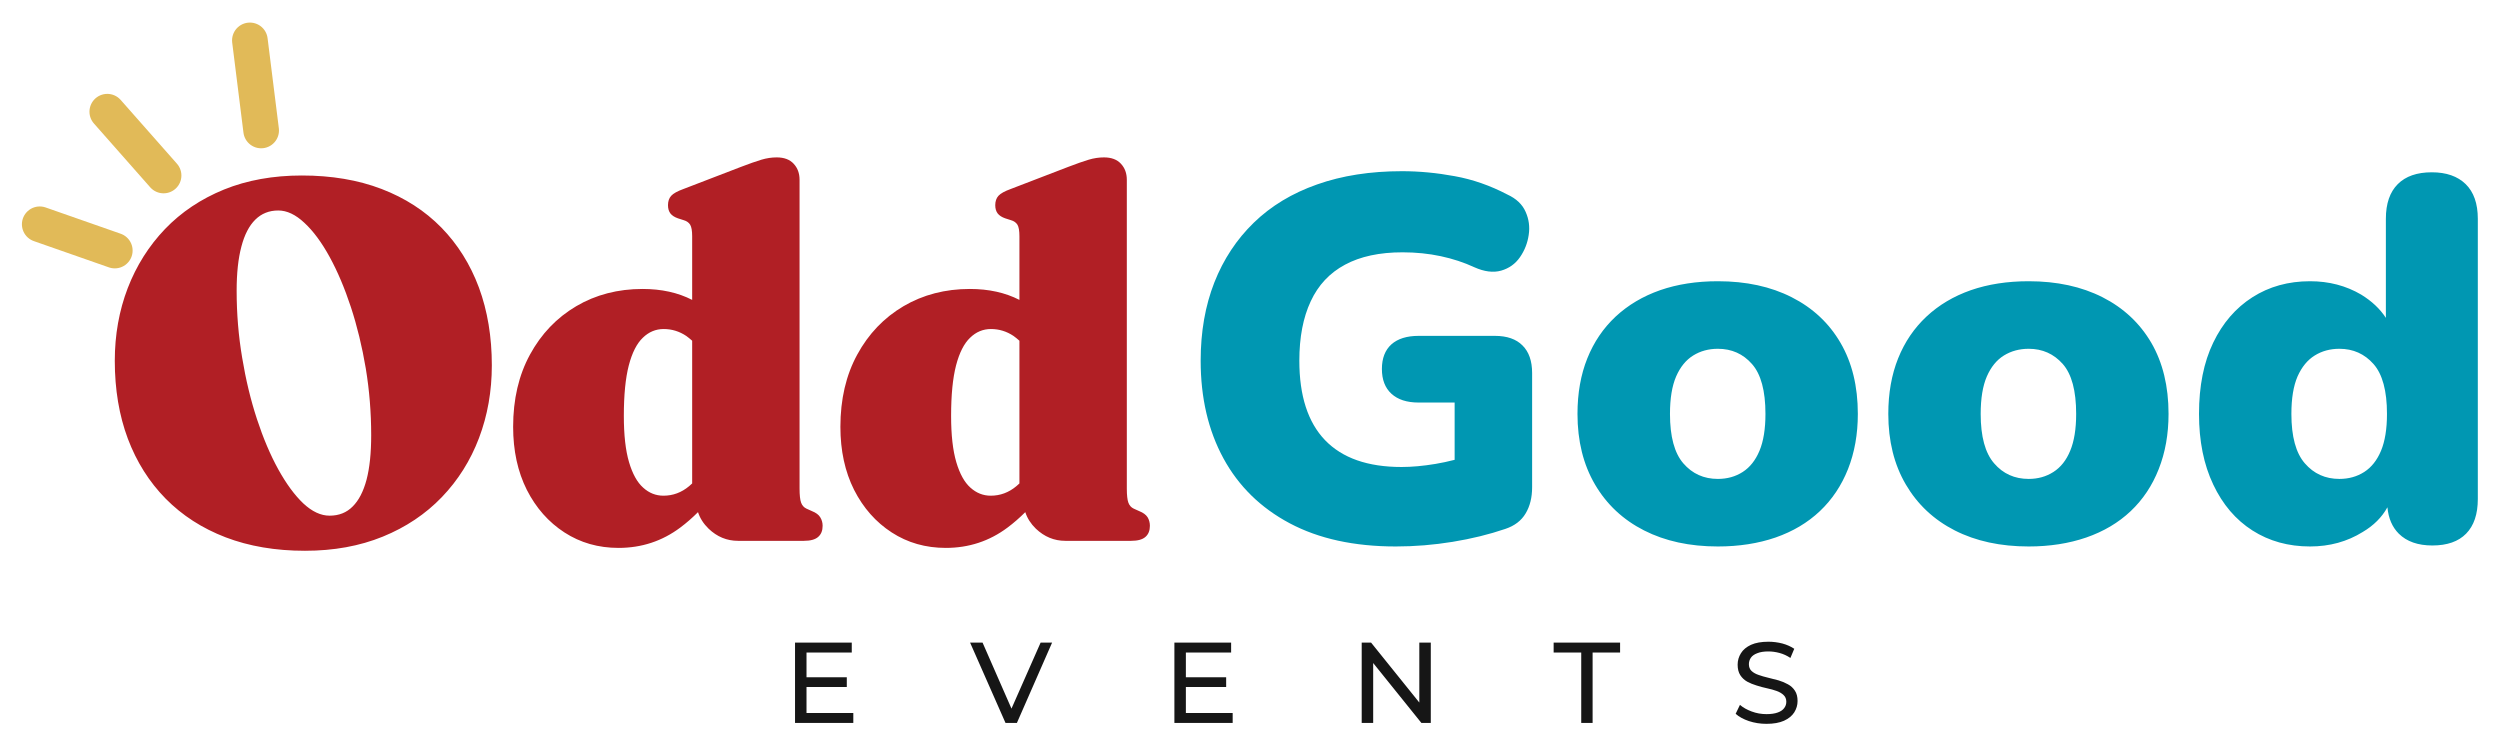
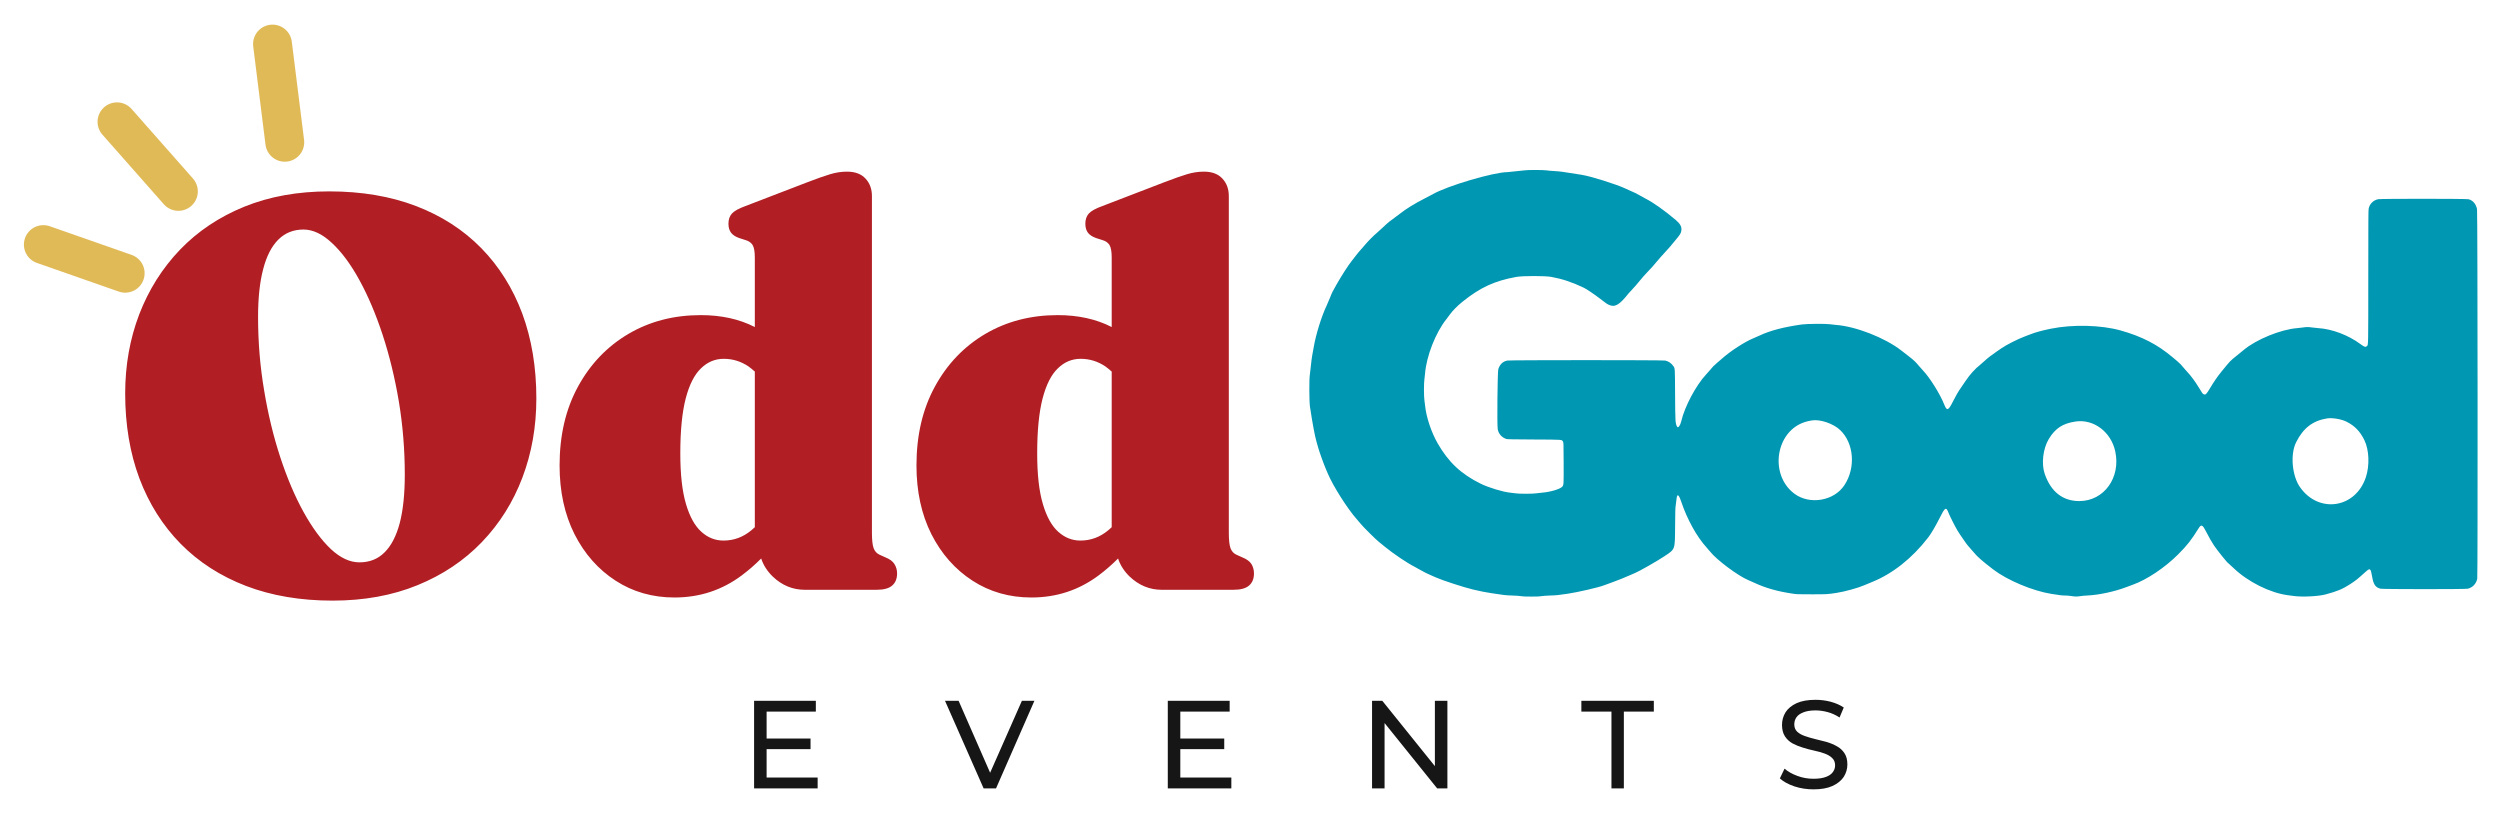
- <svg xmlns="http://www.w3.org/2000/svg" viewBox="-104 30 2265 675" role="img" aria-label="OddGood Events">
+ <svg xmlns="http://www.w3.org/2000/svg" viewBox="-104 30 2077 675" role="img" aria-label="OddGood Events">
  <line x1="-68.0" y1="233.2" x2="0.0" y2="257.0" stroke="#E1BA58" stroke-width="32.3" stroke-linecap="round" />
  <line x1="-6.8" y1="131.2" x2="44.2" y2="189.0" stroke="#E1BA58" stroke-width="32.3" stroke-linecap="round" />
  <line x1="122.4" y1="66.6" x2="132.6" y2="148.2" stroke="#E1BA58" stroke-width="32.3" stroke-linecap="round" />
  <path fill="#B11F25" d="M169.5 189Q209.8 189 241.7 201.2Q273.5 213.4 295.8 236.1Q318.1 258.9 329.9 290.5Q341.6 322.2 341.6 361Q341.6 396.2 330 426.8Q318.4 457.4 296.3 480.4Q274.2 503.4 242.8 516.2Q211.4 529 172.3 529Q132.3 529 100.4 516.8Q68.6 504.6 46.1 481.8Q23.7 459 11.8 427.4Q0 395.8 0 356.9Q0 321.7 11.7 291.1Q23.5 260.5 45.5 237.5Q67.6 214.5 99 201.7Q130.4 189 169.5 189M232.3 424.3Q232.3 393.5 227.4 363.8Q222.4 334.1 213.9 308.2Q205.4 282.4 194.6 262.7Q183.8 243 171.8 231.9Q159.9 220.7 148.1 220.7Q135.7 220.7 127.3 229Q118.9 237.3 114.7 253.4Q110.4 269.5 110.4 293.4Q110.4 324.5 115.4 354.1Q120.3 383.8 128.8 409.7Q137.3 435.6 148.1 455.2Q159 474.9 170.8 486.1Q182.7 497.2 194.6 497.2Q207.3 497.2 215.5 488.9Q223.8 480.7 228.1 464.6Q232.3 448.5 232.3 424.3M360.9 416.7Q360.9 379.2 376.2 351.2Q391.5 323.1 418.1 307.4Q444.6 291.8 478.2 291.8Q503.8 291.8 523.1 301.7L523.1 244Q523.1 236.6 521.3 233.6Q519.4 230.6 515.5 229.5L510.2 227.8Q505.6 226.2 503.4 223.4Q501.2 220.5 501.2 215.9Q501.2 210.6 504.1 207.4Q507 204.2 515.3 201.2L567.3 181.2Q578.8 176.8 585.8 174.7Q592.8 172.6 599.7 172.6Q609.8 172.6 615.1 178.4Q620.4 184.1 620.4 192.9L620.4 472.6Q620.4 481.6 621.8 485.4Q623.2 489.2 626.6 490.8L631.7 493.1Q637 495.2 639.1 498.6Q641.3 502.1 641.3 506.4Q641.3 512.9 637.3 516.4Q633.3 520 624.3 520L564.7 520Q549.5 520 538 509Q531.1 502.3 528.4 494Q520.6 501.8 512.3 508Q487.7 526.4 456.4 526.4Q429 526.4 407.4 512.4Q385.8 498.4 373.3 473.8Q360.9 449.1 360.9 416.7M523.1 468L523.1 338.7Q520.3 336.2 517.8 334.4Q508.4 328.1 497.3 328.1Q486.5 328.1 478.4 336Q470.2 343.8 465.7 361Q461.2 378.3 461.2 406.8Q461.2 432.8 465.9 448.7Q470.6 464.6 478.7 471.8Q486.7 479.1 497.1 479.1Q510 479.1 520.3 470.5Q521.7 469.4 523.1 468M657.4 416.7Q657.4 379.2 672.7 351.2Q688 323.1 714.6 307.4Q741.2 291.8 774.7 291.8Q800.3 291.8 819.6 301.7L819.6 244Q819.6 236.6 817.8 233.6Q815.9 230.6 812 229.5L806.7 227.8Q802.1 226.2 799.9 223.4Q797.7 220.5 797.7 215.9Q797.7 210.6 800.6 207.4Q803.5 204.2 811.8 201.2L863.8 181.2Q875.3 176.8 882.3 174.7Q889.3 172.6 896.2 172.6Q906.3 172.6 911.6 178.4Q916.9 184.1 916.9 192.9L916.9 472.6Q916.9 481.6 918.3 485.4Q919.7 489.2 923.1 490.8L928.2 493.1Q933.5 495.2 935.7 498.6Q937.8 502.1 937.8 506.4Q937.8 512.9 933.8 516.4Q929.8 520 920.8 520L861.2 520Q846.1 520 834.5 509Q827.6 502.3 824.9 494Q817.1 501.8 808.8 508Q784.2 526.4 752.9 526.4Q725.5 526.4 703.9 512.4Q682.3 498.4 669.8 473.8Q657.4 449.1 657.4 416.7M819.6 468L819.6 338.7Q816.8 336.2 814.3 334.4Q804.9 328.1 793.8 328.1Q783 328.1 774.9 336Q766.7 343.8 762.2 361Q757.7 378.3 757.7 406.8Q757.7 432.8 762.4 448.7Q767.1 464.6 775.2 471.8Q783.3 479.1 793.6 479.1Q806.5 479.1 816.8 470.5Q818.2 469.4 819.6 468" />
-   <path fill="#0097B2" d="M1160.6 525.1Q1104 525.1 1064.5 504.1Q1025 483.1 1004.4 445.2Q983.8 407.3 983.8 356.8Q983.8 317.5 996.2 285.9Q1008.6 254.4 1032 231.7Q1055.4 209 1089.3 197.1Q1123.2 185.1 1166.2 185.1Q1189.6 185.1 1213.9 189.6Q1238.3 194 1261.6 206.2Q1273.8 211.8 1278.2 221.9Q1282.7 231.9 1281 242.9Q1279.4 253.9 1273.1 263Q1266.8 272.1 1256 275.2Q1245.3 278.2 1231.7 272.1Q1217.7 265.6 1201.3 262.1Q1184.9 258.6 1166.7 258.6Q1135.4 258.6 1114.6 269.8Q1093.7 281 1083.5 303Q1073.2 325 1073.2 356.8Q1073.2 404.5 1096.5 428.8Q1119.9 453.1 1165.8 453.1Q1179.8 453.1 1196.6 450.3Q1205 448.9 1213.9 446.6L1213.9 394.7L1181.2 394.7Q1165.3 394.7 1156.6 386.7Q1148 378.8 1148 364.3Q1148 349.8 1156.6 342Q1165.3 334.3 1181.2 334.3L1250.4 334.3Q1266.8 334.3 1275.4 343Q1284.1 351.6 1284.1 368L1284.1 471.4Q1284.1 485.4 1278.2 495.2Q1272.4 505 1259.8 509.2Q1237.8 516.7 1212.1 520.9Q1186.3 525.1 1160.6 525.1M1452.4 525.1Q1414.1 525.1 1385.6 510.6Q1357 496.1 1341.1 469Q1325.2 441.9 1325.2 405Q1325.2 376.9 1334.1 354.7Q1343 332.5 1359.8 316.8Q1376.7 301.1 1400.1 292.9Q1423.5 284.8 1452.4 284.8Q1490.8 284.8 1519.3 299.3Q1547.9 313.8 1563.5 340.6Q1579.2 367.5 1579.2 405Q1579.2 432.5 1570.3 455Q1561.4 477.4 1544.8 493.1Q1528.2 508.8 1504.6 517Q1481 525.1 1452.4 525.1M1452.4 463.9Q1465.1 463.9 1474.9 457.6Q1484.7 451.3 1490.1 438.4Q1495.5 425.5 1495.5 405Q1495.5 373.6 1483.3 359.8Q1471.2 346 1452.4 346Q1439.8 346 1430 352.1Q1420.2 358.2 1414.6 371Q1409 383.9 1409 405Q1409 435.8 1421.1 449.8Q1433.3 463.9 1452.4 463.9M1734 525.1Q1695.6 525.1 1667.1 510.6Q1638.6 496.1 1622.7 469Q1606.8 441.9 1606.8 405Q1606.8 376.9 1615.7 354.7Q1624.6 332.5 1641.4 316.8Q1658.2 301.1 1681.6 292.9Q1705 284.8 1734 284.8Q1772.3 284.8 1800.9 299.3Q1829.4 313.8 1845.1 340.6Q1860.7 367.5 1860.7 405Q1860.7 432.5 1851.8 455Q1843 477.4 1826.4 493.1Q1809.8 508.8 1786.1 517Q1762.5 525.1 1734 525.1M1734 463.9Q1746.6 463.9 1756.4 457.6Q1766.3 451.3 1771.6 438.4Q1777 425.5 1777 405Q1777 373.6 1764.9 359.8Q1752.7 346 1734 346Q1721.4 346 1711.5 352.1Q1701.7 358.2 1696.1 371Q1690.5 383.9 1690.5 405Q1690.5 435.8 1702.7 449.8Q1714.8 463.9 1734 463.9M1988.9 525.1Q1959.4 525.1 1936.7 510.6Q1914 496.1 1901.2 469Q1888.3 441.9 1888.3 405Q1888.3 367.1 1901.2 340.4Q1914 313.8 1936.7 299.3Q1959.4 284.8 1988.9 284.8Q2014.6 284.8 2035.2 296.9Q2049.7 305.8 2057.6 318L2057.6 228.2Q2057.6 207.6 2068.4 196.8Q2079.1 186.1 2099.2 186.1Q2118.9 186.1 2129.9 196.8Q2140.9 207.6 2140.9 228.2L2140.9 482.1Q2140.9 502.7 2130.3 513.5Q2119.8 524.2 2099.7 524.2Q2080.1 524.2 2069.3 513.5Q2060.4 504.6 2059 489.6Q2051.5 503.2 2036.6 512Q2015.5 525.1 1988.9 525.1M2015.5 463.9Q2028.2 463.9 2038 457.6Q2047.8 451.3 2053.2 438.4Q2058.6 425.5 2058.6 405Q2058.6 373.6 2046.4 359.8Q2034.2 346 2015.5 346Q2002.9 346 1993.1 352.1Q1983.3 358.2 1977.6 371Q1972 383.9 1972 405Q1972 435.8 1984.2 449.8Q1996.4 463.9 2015.5 463.9" />
-   <path fill="#161616" d="M669.1 685L616.3 685L616.3 612.2L667.7 612.2L667.7 621.2L626.7 621.2L626.7 643.6L663.2 643.6L663.2 652.4L626.7 652.4L626.7 676L669.1 676L669.1 685M817.3 685L807 685L774.9 612.2L786.2 612.2L812.4 672L838.8 612.2L849.2 612.2L817.3 685M1012.8 685L960 685L960 612.2L1011.4 612.2L1011.4 621.2L970.4 621.2L970.4 643.6L1006.9 643.6L1006.9 652.4L970.4 652.4L970.4 676L1012.8 676L1012.8 685M1140.1 685L1129.7 685L1129.7 612.2L1138.2 612.2L1181.9 666.5L1181.9 612.2L1192.3 612.2L1192.3 685L1183.8 685L1140.1 630.7L1140.1 685M1338.9 685L1328.6 685L1328.6 621.2L1303.6 621.2L1303.6 612.2L1363.8 612.2L1363.8 621.2L1338.9 621.2L1338.9 685M1496.4 685.8Q1488.1 685.8 1480.5 683.3Q1472.9 680.7 1468.5 676.7L1472.4 668.6Q1476.5 672.2 1483 674.6Q1489.4 677 1496.4 677Q1502.7 677 1506.7 675.5Q1510.6 674.1 1512.5 671.5Q1514.4 669 1514.4 665.8Q1514.4 662 1511.9 659.7Q1509.5 657.4 1505.6 656Q1501.7 654.6 1497 653.6Q1492.3 652.6 1487.6 651.1Q1482.9 649.7 1479 647.6Q1475.1 645.4 1472.7 641.7Q1470.3 638 1470.3 632.2Q1470.3 626.6 1473.3 621.8Q1476.2 617.1 1482.4 614.2Q1488.6 611.4 1498.2 611.4Q1504.5 611.4 1510.8 613Q1517 614.7 1521.6 617.8L1518.1 626.1Q1513.5 623 1508.3 621.6Q1503.1 620.2 1498.2 620.2Q1492 620.2 1488.1 621.8Q1484.1 623.3 1482.3 625.9Q1480.5 628.5 1480.5 631.8Q1480.5 635.6 1482.9 637.9Q1485.4 640.2 1489.3 641.5Q1493.2 642.9 1497.9 644Q1502.5 645.1 1507.3 646.4Q1512 647.8 1515.9 650Q1519.8 652.1 1522.2 655.8Q1524.6 659.4 1524.6 665.1Q1524.6 670.6 1521.6 675.4Q1518.6 680.1 1512.3 683Q1506 685.8 1496.4 685.8" />
+   <path fill="#0097B2" fill-rule="evenodd" transform="translate(974.96 162.34) scale(0.22193)" d="M 843.500 41.568 C 839.650 42.307, 829.750 43.367, 821.500 43.924 C 813.250 44.482, 802.225 45.623, 797 46.462 C 791.775 47.300, 785.094 47.989, 782.153 47.993 C 730.068 48.062, 556.151 99.399, 502 130.689 C 496.225 134.026, 481.550 141.732, 469.389 147.813 C 437.118 163.950, 399.871 186.880, 380.500 202.535 C 376.650 205.647, 369 211.384, 363.500 215.285 C 342.483 230.190, 333.016 237.907, 318.496 251.969 C 310.243 259.961, 298.993 270.173, 293.496 274.663 C 281.837 284.185, 256.993 309.197, 248.464 320 C 245.208 324.125, 238.524 331.775, 233.612 337 C 228.701 342.225, 220.078 352.575, 214.451 360 C 208.825 367.425, 201.665 376.650, 198.540 380.500 C 185.915 396.057, 162.311 432.673, 141.581 468.860 C 126.621 494.974, 125.461 497.319, 116.939 518.653 C 113.021 528.462, 107.571 541.216, 104.829 546.994 C 85.540 587.642, 64.870 653.783, 56.543 701.500 C 54.623 712.500, 51.929 727.350, 50.556 734.500 C 49.182 741.650, 48.042 749.300, 48.022 751.500 C 48.002 753.700, 47.308 759.775, 46.479 765 C 45.650 770.225, 44.532 780.125, 43.994 787 C 43.457 793.875, 42.339 803.325, 41.510 808 C 38.921 822.599, 39.334 907.125, 42.083 925.500 C 51.349 987.417, 60.391 1035.909, 66.668 1057.348 C 68.625 1064.032, 71.267 1073.325, 72.540 1078 C 76.851 1093.830, 92.704 1138.285, 100.714 1157 C 102.714 1161.675, 106.234 1170, 108.535 1175.500 C 128.430 1223.048, 183.720 1310.114, 218.398 1348.500 C 222.373 1352.900, 228.486 1360.100, 231.982 1364.500 C 240.743 1375.526, 286.225 1420.836, 298.829 1431.094 C 304.510 1435.717, 314.860 1444.176, 321.829 1449.891 C 354.192 1476.432, 406.208 1511.504, 433.860 1525.429 C 437.569 1527.297, 445.980 1531.955, 452.552 1535.779 C 466.985 1544.179, 482.422 1551.997, 492.403 1555.961 C 496.462 1557.574, 506.019 1561.784, 513.641 1565.318 C 535.918 1575.646, 619.410 1602.837, 652.500 1610.541 C 685.269 1618.169, 694.601 1620.019, 722.500 1624.411 C 767.234 1631.454, 774.770 1632.296, 800 1633.064 C 814.387 1633.502, 826.796 1634.403, 832 1635.388 C 838.625 1636.642, 847.118 1636.997, 870.500 1636.997 C 893.882 1636.997, 902.375 1636.642, 909 1635.388 C 914.204 1634.403, 926.613 1633.502, 941 1633.064 C 964.097 1632.361, 972.577 1631.500, 1006.500 1626.414 C 1046.233 1620.457, 1121.879 1602.948, 1142.988 1594.823 C 1148.770 1592.597, 1160.925 1588.173, 1170 1584.991 C 1190.721 1577.726, 1228.166 1562.735, 1242.088 1556.131 C 1247.911 1553.368, 1256.236 1549.701, 1260.588 1547.981 C 1274.706 1542.402, 1342.289 1503.839, 1367.731 1486.845 C 1410.379 1458.359, 1408.322 1463.974, 1409.068 1374 C 1409.536 1317.580, 1409.918 1303.913, 1411.232 1296.500 C 1412.110 1291.550, 1413.285 1282.294, 1413.844 1275.932 C 1416.123 1249.964, 1421.899 1251.827, 1431.987 1281.783 C 1454.506 1348.655, 1490.726 1413.878, 1527.643 1454.033 C 1531.452 1458.176, 1537.222 1464.926, 1540.466 1469.033 C 1564.882 1499.944, 1645.267 1559.769, 1683.762 1575.677 C 1689.424 1578.016, 1699.331 1582.394, 1705.778 1585.404 C 1747.188 1604.737, 1791.625 1617.443, 1846.622 1625.675 C 1865.500 1628.500, 1865.500 1628.500, 1920.500 1628.500 C 1978.922 1628.500, 1978.483 1628.526, 2014.655 1622.960 C 2044.846 1618.314, 2095.096 1604.346, 2118.022 1594.226 C 2124.335 1591.440, 2136.445 1586.393, 2144.934 1583.012 C 2222.799 1551.995, 2296.329 1493.828, 2356.687 1415.500 C 2367.447 1401.537, 2385.160 1371.440, 2399.063 1343.500 C 2419.973 1301.475, 2423.662 1299.497, 2433.329 1325.129 C 2436.972 1334.790, 2458.033 1376.359, 2465.861 1389.339 C 2472.070 1399.634, 2476.591 1406.345, 2498.100 1437.193 C 2501.434 1441.974, 2508.295 1450.299, 2513.347 1455.693 C 2518.400 1461.087, 2525.201 1468.875, 2528.461 1473 C 2539.456 1486.909, 2560.116 1504.977, 2599.633 1535.240 C 2652.752 1575.920, 2747.829 1615.855, 2818 1626.960 C 2850.689 1632.133, 2857.904 1633, 2868.315 1633.007 C 2874.467 1633.011, 2883.775 1633.700, 2889 1634.538 C 2905.580 1637.197, 2913.715 1637.420, 2924.565 1635.511 C 2930.029 1634.550, 2942.375 1633.412, 2952 1632.982 C 2995.979 1631.020, 3055.527 1618.108, 3100.500 1600.783 C 3107.650 1598.028, 3117.311 1594.428, 3121.969 1592.782 C 3174.464 1574.230, 3242.393 1528.856, 3292.125 1479.125 C 3326.020 1445.230, 3341.755 1425.163, 3369.279 1380.731 C 3378.834 1365.306, 3384.068 1368.017, 3397.785 1395.500 C 3406.586 1413.133, 3418.201 1433.487, 3426.304 1445.475 C 3439.784 1465.420, 3477.327 1512, 3479.922 1512 C 3480.351 1512, 3489.096 1520.085, 3499.355 1529.967 C 3553.190 1581.820, 3637.358 1623.769, 3704 1631.960 C 3708.675 1632.535, 3718.125 1633.791, 3725 1634.752 C 3756.414 1639.144, 3816.253 1636.288, 3843.500 1629.095 C 3887.262 1617.544, 3908.672 1608.574, 3937.036 1589.911 C 3959.662 1575.023, 3960.081 1574.687, 3995.699 1542.820 C 4010.800 1529.308, 4013.108 1531.277, 4018.386 1562.173 C 4023.470 1591.934, 4030.781 1602.582, 4049.470 1607.450 C 4058.014 1609.676, 4365.662 1609.779, 4376.131 1607.560 C 4393.966 1603.779, 4408.017 1589.108, 4411.909 1570.201 C 4414.140 1559.365, 4413.350 197.323, 4411.106 186.453 C 4407.147 167.268, 4395.558 153.725, 4379.530 149.550 C 4370.983 147.324, 4051.343 147.220, 4040.869 149.440 C 4022.762 153.278, 4009.288 166.710, 4005.469 184.730 C 4004.246 190.505, 4004.032 227.905, 4004.017 439.201 C 4003.999 704.474, 4004.187 694.982, 3998.845 699.477 C 3993.372 704.083, 3989.654 702.924, 3975.032 692.055 C 3929.622 658.300, 3868.799 635.257, 3816.500 631.994 C 3808.250 631.479, 3797.675 630.371, 3793 629.530 C 3782.229 627.595, 3770.846 627.587, 3760 629.509 C 3755.325 630.337, 3745.650 631.454, 3738.500 631.991 C 3677.154 636.597, 3584.234 674.458, 3537.500 713.889 C 3534.200 716.674, 3522.725 726.034, 3512 734.690 C 3485.660 755.948, 3488.689 752.778, 3453.677 795.758 C 3439.024 813.747, 3425.606 833.228, 3411.496 857 C 3397.873 879.951, 3394.751 882.874, 3387.524 879.444 C 3383.986 877.766, 3381.754 874.661, 3369.954 855 C 3356.690 832.900, 3340.799 811.232, 3327.419 797 C 3322.507 791.775, 3316.702 785.250, 3314.519 782.500 C 3305.515 771.159, 3298.254 763.537, 3289.624 756.371 C 3284.606 752.204, 3276.675 745.544, 3272 741.571 C 3215.528 693.581, 3155.639 662.695, 3076.177 640.584 C 3003.292 620.304, 2897.636 617.652, 2816.500 634.068 C 2781.938 641.061, 2756.640 648.036, 2737 655.988 C 2733.975 657.213, 2725.650 660.376, 2718.500 663.018 C 2692.336 672.685, 2647.915 695.231, 2630 707.935 C 2624.775 711.640, 2616.450 717.382, 2611.500 720.694 C 2595.918 731.121, 2578.828 744.310, 2569.500 753.109 C 2564.550 757.778, 2556.900 764.485, 2552.500 768.014 C 2530.982 785.271, 2512.932 805.155, 2496.701 829.484 C 2491.191 837.743, 2483.645 848.775, 2479.932 854 C 2469.577 868.574, 2460.234 884.642, 2448.145 908.668 C 2431.862 941.027, 2426.414 942.836, 2417.016 919 C 2401.491 879.627, 2362.934 817.690, 2337.160 790.724 C 2331.260 784.551, 2323.779 776.125, 2320.536 772 C 2311.447 760.438, 2300.977 750.593, 2283.500 737.177 C 2274.700 730.421, 2262.325 720.849, 2256 715.905 C 2194.827 668.088, 2085.384 625.334, 2010.415 619.965 C 2003.769 619.489, 1994.094 618.382, 1988.915 617.506 C 1975.195 615.184, 1902.168 615.719, 1884 618.274 C 1815.127 627.961, 1765.334 641.012, 1724.884 659.979 C 1717.796 663.303, 1708.543 667.394, 1704.322 669.071 C 1670.700 682.427, 1614.613 718.785, 1582.445 748.076 C 1578.565 751.609, 1570.793 758.269, 1565.173 762.875 C 1555.542 770.770, 1547.572 779.016, 1538.473 790.500 C 1536.295 793.250, 1530.493 799.775, 1525.581 805 C 1487.399 845.613, 1444.630 926.073, 1432.027 981 C 1428.323 997.142, 1420.004 1007.776, 1416.453 1000.908 C 1409.909 988.254, 1409.656 984.182, 1409.045 881.500 C 1408.421 776.804, 1408.845 783.447, 1402.163 773.739 C 1394.986 763.311, 1384.151 755.988, 1372.131 753.440 C 1362.187 751.333, 790.801 751.335, 780.856 753.443 C 764.099 756.995, 753.441 767.116, 747.264 785.343 C 744.191 794.412, 742.245 993.444, 745.065 1010.320 C 747.950 1027.587, 760.050 1041.308, 777.500 1047.102 C 780.672 1048.155, 802.102 1048.540, 881 1048.965 C 992.853 1049.566, 984.291 1048.931, 989.319 1057 C 991.500 1060.500, 991.500 1060.500, 991.813 1136 C 992.152 1217.776, 992.083 1219.017, 986.870 1225.341 C 979.364 1234.447, 942.116 1245.608, 911.298 1247.985 C 904.259 1248.527, 894.225 1249.650, 889 1250.479 C 875.770 1252.578, 825.344 1252.589, 812 1250.496 C 806.775 1249.676, 797.325 1248.506, 791 1247.896 C 764.652 1245.355, 710.744 1228.935, 681.500 1214.542 C 607.985 1178.360, 560.571 1133.866, 520.012 1063 C 496.115 1021.246, 477.212 964.281, 473.056 921.500 C 472.469 915.450, 471.319 906.225, 470.501 901 C 468.411 887.648, 468.425 837.215, 470.521 824 C 471.350 818.775, 472.468 808.875, 473.005 802 C 478.072 737.161, 512.653 648.812, 552.465 599 C 556.201 594.325, 562.437 586, 566.323 580.500 C 576.030 566.760, 594.333 548.365, 614 532.583 C 680.317 479.368, 733.586 454.907, 815 440.284 C 839.059 435.963, 922.085 435.977, 946 440.306 C 986.676 447.669, 1024.120 460.194, 1067.917 481.085 C 1076.980 485.408, 1107.283 505.809, 1126.112 520.264 C 1151.641 539.862, 1153.169 540.946, 1160 544.305 C 1183.028 555.625, 1200.110 546.037, 1234.480 502.500 C 1236.651 499.750, 1243.856 491.875, 1250.491 485 C 1257.126 478.125, 1268.816 464.625, 1276.469 455 C 1284.122 445.375, 1297.633 430.075, 1306.494 421 C 1315.355 411.925, 1325.275 401.125, 1328.540 397 C 1331.805 392.875, 1337.364 386.351, 1340.893 382.502 C 1344.423 378.653, 1349.805 372.353, 1352.853 368.502 C 1355.902 364.651, 1363.831 355.875, 1370.474 349 C 1377.117 342.125, 1386.036 332.225, 1390.294 327 C 1394.553 321.775, 1402.764 311.875, 1408.541 305 C 1428.871 280.810, 1431.298 276.828, 1432.631 265.481 C 1434.173 252.365, 1427.990 241.178, 1411.491 227.232 C 1368.201 190.642, 1327.114 161.555, 1298.428 147.191 C 1295.088 145.519, 1286.988 141.028, 1280.428 137.212 C 1265.649 128.615, 1258.280 124.882, 1248.288 120.927 C 1244.004 119.232, 1233.075 114.284, 1224 109.932 C 1190.592 93.910, 1094.143 63.582, 1059 58.049 C 1027.618 53.109, 1000.353 48.862, 987.500 46.913 C 979.800 45.746, 965.400 44.419, 955.500 43.965 C 945.600 43.511, 933.675 42.434, 929 41.571 C 917.731 39.492, 854.331 39.489, 843.500 41.568 M 3849.747 970.016 C 3796.230 978.507, 3760.457 1006.110, 3733.778 1059.500 C 3711.295 1104.491, 3718.485 1185.184, 3748.790 1228 C 3819.308 1327.630, 3956.829 1306.317, 3995.069 1189.832 C 4009.417 1146.125, 4007.190 1088.252, 3989.775 1052.215 C 3973.465 1018.468, 3953.455 997.745, 3922 982.028 C 3903.145 972.607, 3869.095 966.946, 3849.747 970.016 M 1921 977.579 C 1909.265 979.664, 1905.539 980.488, 1898.079 982.650 C 1785.857 1015.171, 1759.692 1179.696, 1855.311 1251.575 C 1912.609 1294.646, 2003.798 1279.262, 2042.887 1219.929 C 2085.854 1154.708, 2078.817 1063.128, 2027.038 1013.658 C 2001.584 989.340, 1951.233 972.208, 1921 977.579 M 2908.500 981.607 C 2860.139 988.681, 2832.010 1007.081, 2807.767 1047.500 C 2786.085 1083.650, 2779.643 1140.111, 2792.871 1178.052 C 2816.128 1244.758, 2860.272 1279.434, 2922 1279.484 C 3014.672 1279.558, 3078.263 1191.524, 3056.707 1093 C 3040.830 1020.435, 2976.028 971.730, 2908.500 981.607" />
+   <path fill="#161616" d="M575.3 685L522.5 685L522.5 612.2L573.8 612.2L573.8 621.2L532.9 621.2L532.9 643.6L569.4 643.6L569.4 652.4L532.9 652.4L532.9 676L575.3 676L575.3 685M723.5 685L713.2 685L681.1 612.2L692.4 612.2L718.6 672L745 612.2L755.4 612.2L723.5 685M919 685L866.2 685L866.2 612.2L917.6 612.2L917.6 621.2L876.6 621.2L876.6 643.6L913.1 643.6L913.1 652.4L876.6 652.4L876.6 676L919 676L919 685M1046.3 685L1035.9 685L1035.9 612.2L1044.4 612.2L1088.1 666.5L1088.1 612.2L1098.5 612.2L1098.5 685L1090 685L1046.3 630.7L1046.3 685M1245.1 685L1234.8 685L1234.8 621.2L1209.8 621.2L1209.8 612.2L1270 612.2L1270 621.2L1245.1 621.2L1245.1 685M1402.6 685.8Q1394.3 685.8 1386.7 683.3Q1379.1 680.7 1374.7 676.7L1378.6 668.6Q1382.7 672.2 1389.2 674.6Q1395.6 677 1402.6 677Q1408.9 677 1412.9 675.5Q1416.8 674.1 1418.7 671.5Q1420.6 669 1420.6 665.8Q1420.6 662 1418.1 659.7Q1415.7 657.4 1411.8 656Q1407.9 654.6 1403.2 653.6Q1398.5 652.6 1393.8 651.1Q1389.1 649.7 1385.2 647.6Q1381.3 645.4 1378.9 641.7Q1376.5 638 1376.5 632.2Q1376.5 626.6 1379.4 621.8Q1382.4 617.1 1388.6 614.2Q1394.8 611.4 1404.4 611.4Q1410.7 611.4 1416.9 613Q1423.2 614.7 1427.8 617.8L1424.3 626.1Q1419.6 623 1414.4 621.6Q1409.2 620.2 1404.4 620.2Q1398.2 620.2 1394.3 621.8Q1390.3 623.3 1388.5 625.9Q1386.7 628.5 1386.7 631.8Q1386.7 635.6 1389.1 637.9Q1391.6 640.2 1395.5 641.5Q1399.4 642.9 1404 644Q1408.7 645.1 1413.5 646.4Q1418.2 647.8 1422.1 650Q1426 652.1 1428.4 655.8Q1430.8 659.4 1430.8 665.1Q1430.8 670.6 1427.8 675.4Q1424.7 680.1 1418.4 683Q1412.2 685.8 1402.6 685.8" />
</svg>
